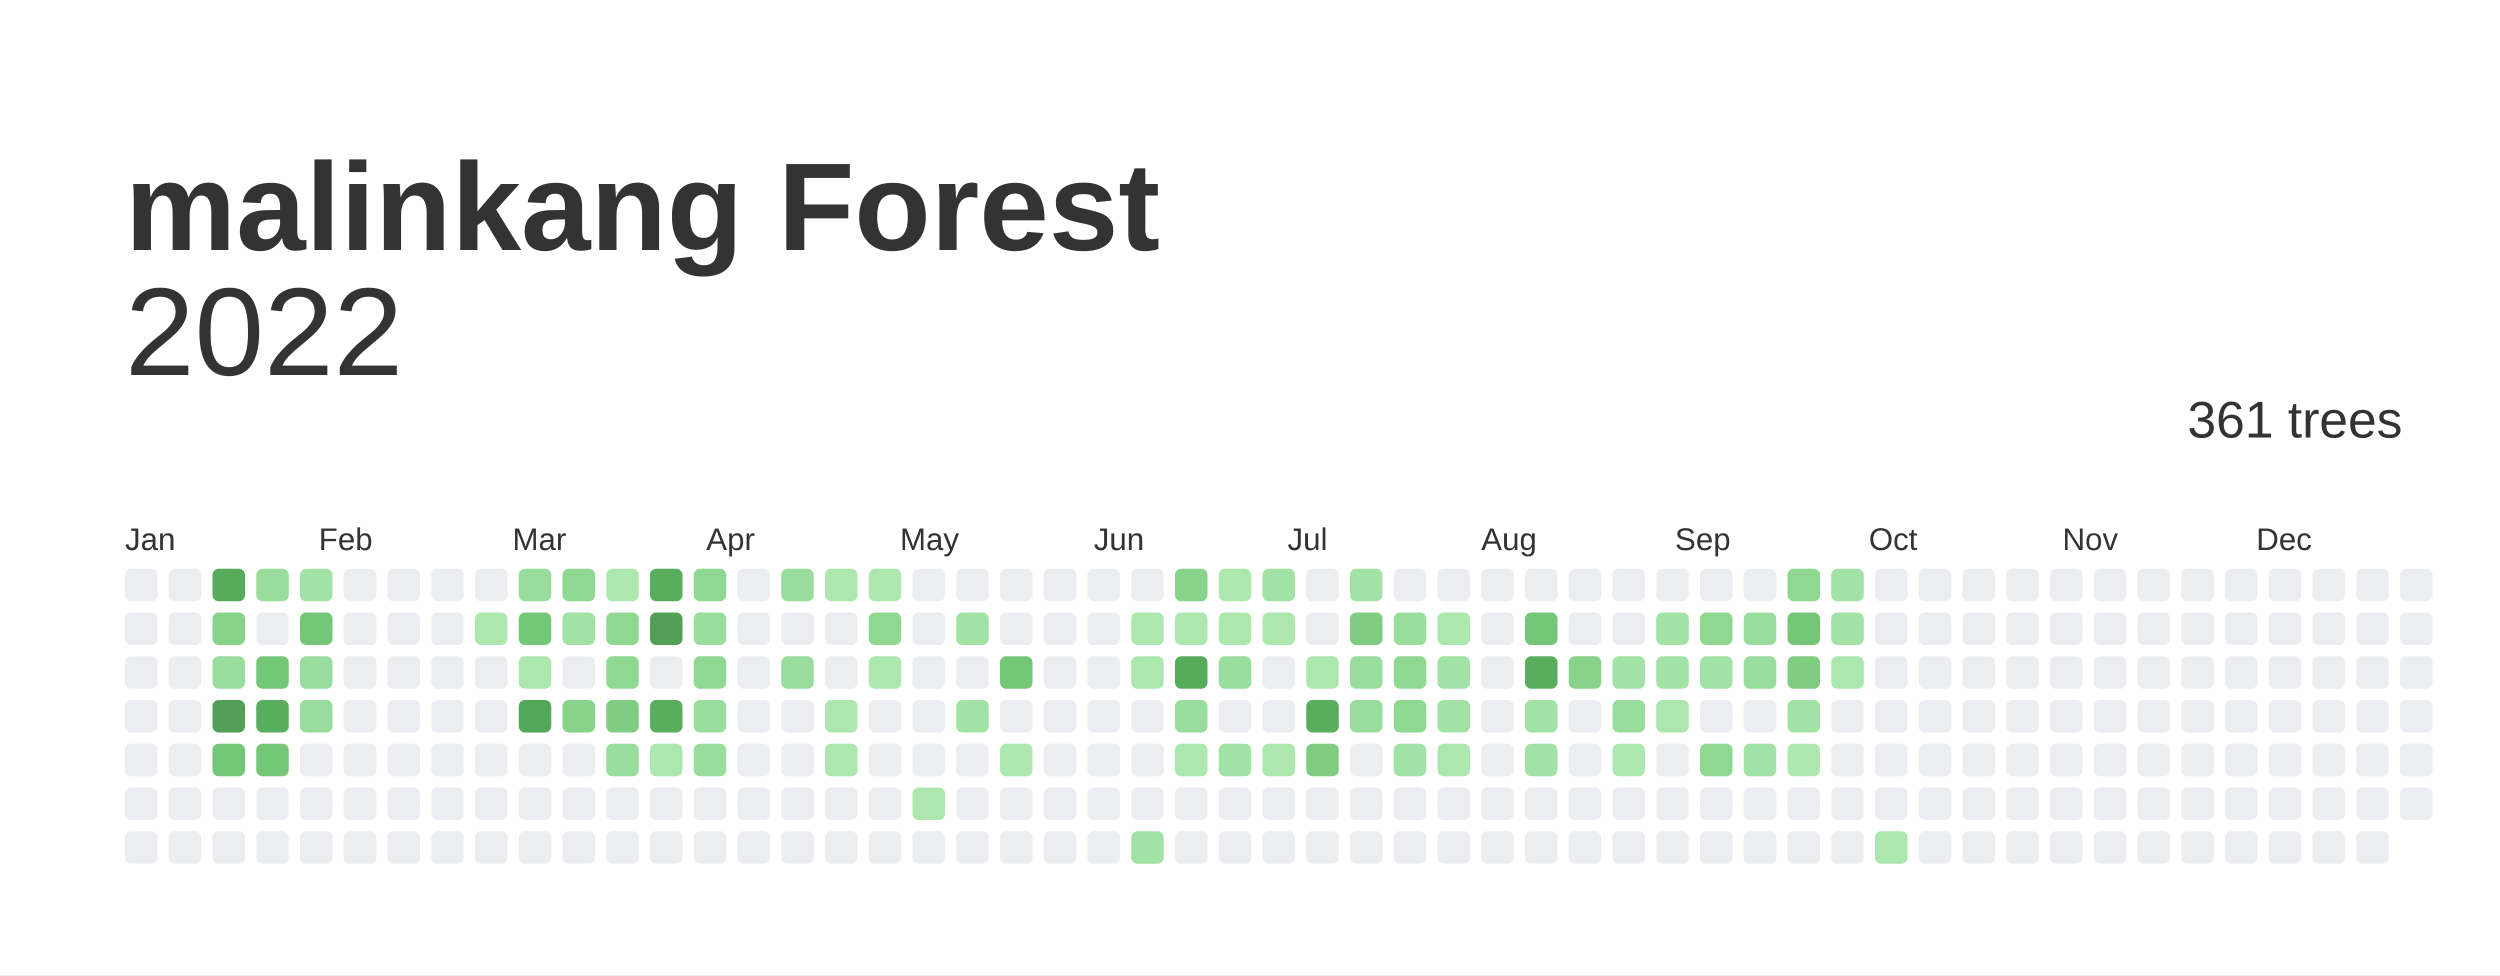
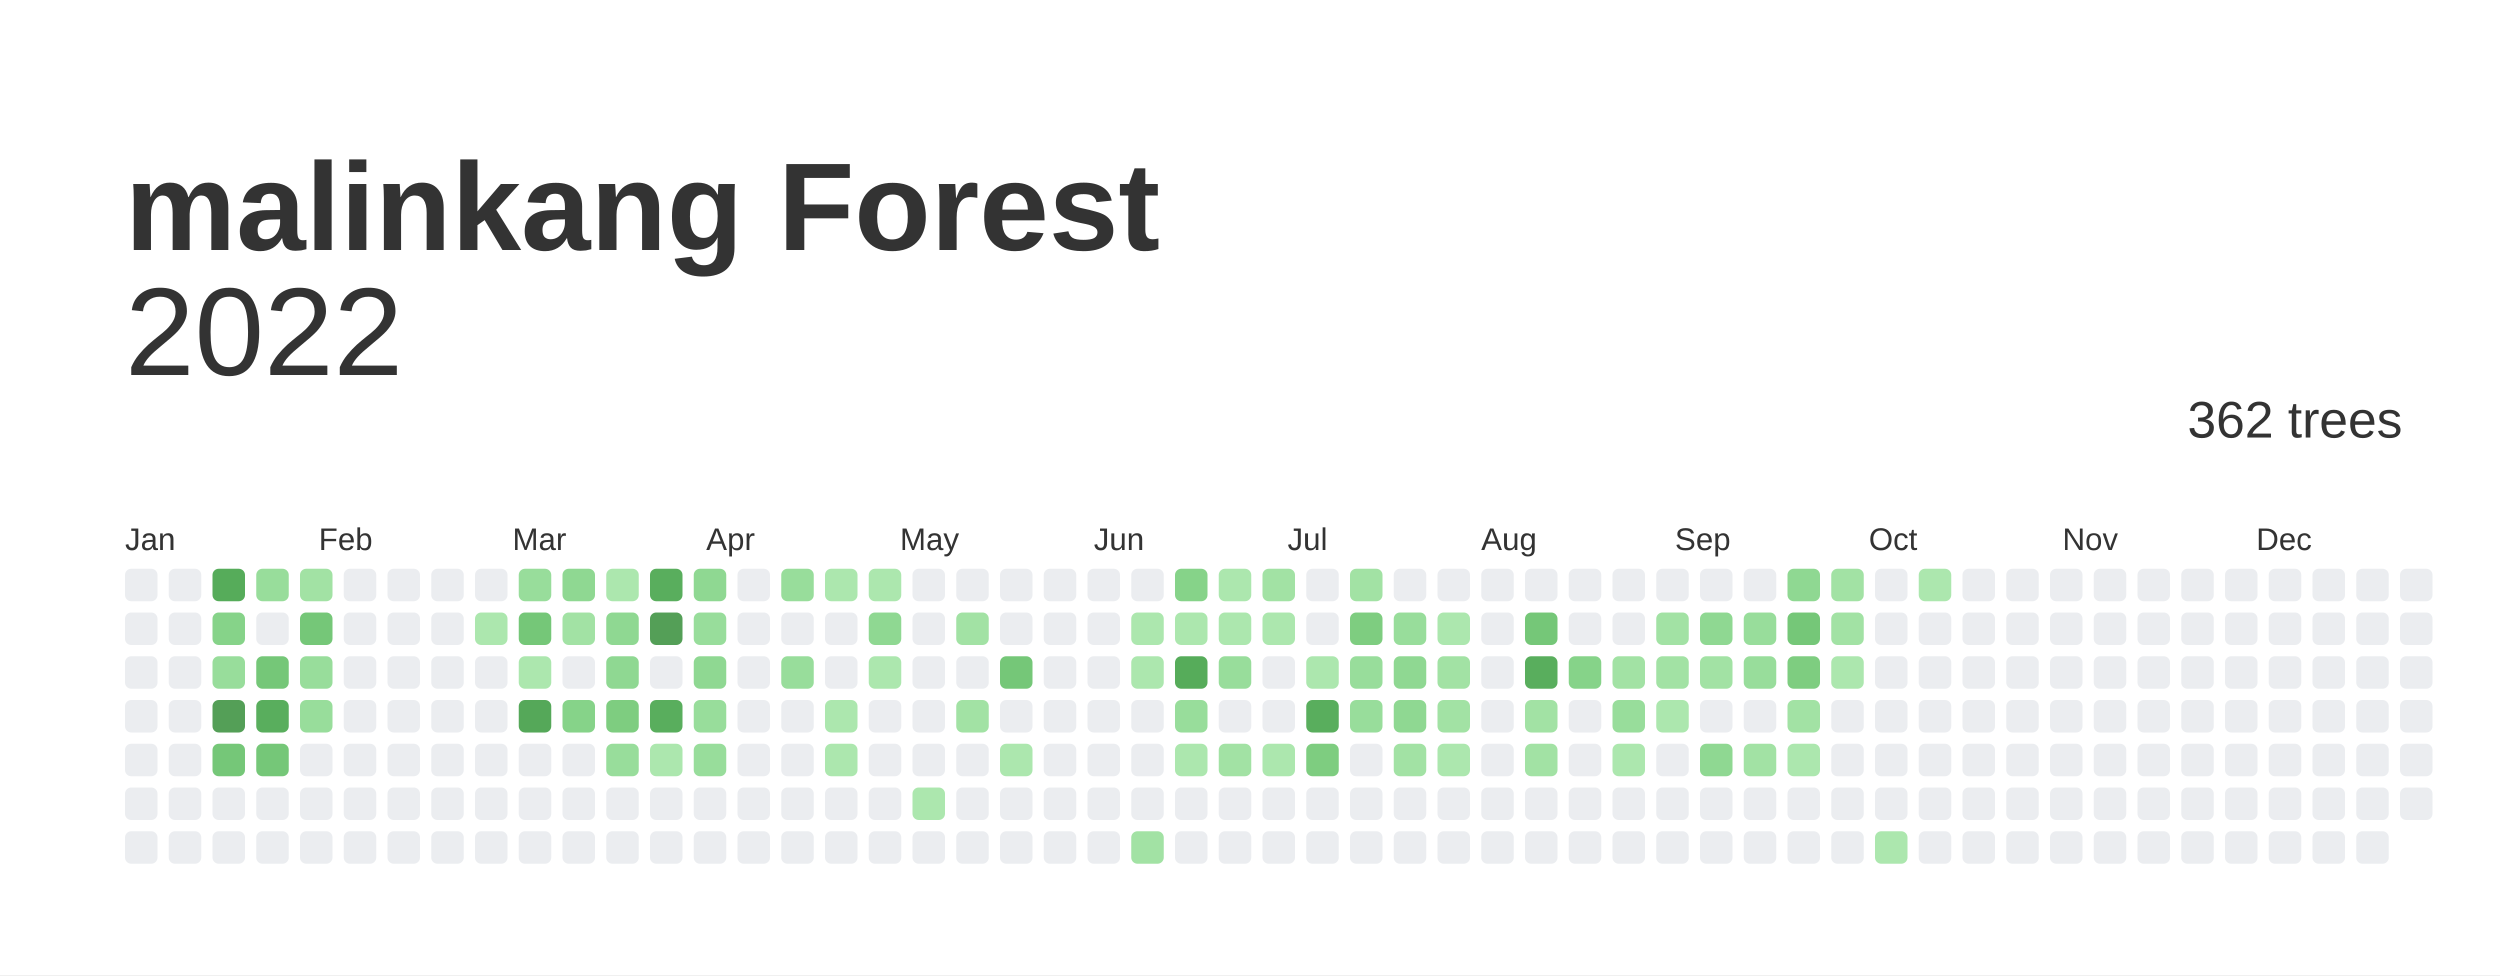
<svg xmlns="http://www.w3.org/2000/svg" baseProfile="full" height="78mm" version="1.1" viewBox="0,0,200,78" width="200mm">
  <defs />
  <rect fill="#ffffff" height="78" width="200" x="0" y="0" />
  <text fill="#333333" style="font-size:10px; font-family:Arial; font-weight:bold;" x="10" y="20">malinkang Forest</text>
  <text alignment-baseline="hanging" fill="#333333" style="font-size:10.0px; font-family:Arial;" x="10" y="30">2022</text>
-   <text alignment-baseline="hanging" fill="#333333" style="font-size:4.125px; font-family:Arial;" x="175" y="35">361 trees</text>
+   <text alignment-baseline="hanging" fill="#333333" style="font-size:4.125px; font-family:Arial;" x="175" y="35">362 trees</text>
  <text fill="#333333" style="font-size:2.5px; font-family:Arial" x="10.0" y="44">Jan</text>
  <text fill="#333333" style="font-size:2.5px; font-family:Arial" x="25.5" y="44">Feb</text>
  <text fill="#333333" style="font-size:2.5px; font-family:Arial" x="41.0" y="44">Mar</text>
  <text fill="#333333" style="font-size:2.5px; font-family:Arial" x="56.5" y="44">Apr</text>
  <text fill="#333333" style="font-size:2.5px; font-family:Arial" x="72.0" y="44">May</text>
  <text fill="#333333" style="font-size:2.5px; font-family:Arial" x="87.5" y="44">Jun</text>
  <text fill="#333333" style="font-size:2.5px; font-family:Arial" x="103.0" y="44">Jul</text>
  <text fill="#333333" style="font-size:2.5px; font-family:Arial" x="118.5" y="44">Aug</text>
  <text fill="#333333" style="font-size:2.5px; font-family:Arial" x="134.0" y="44">Sep</text>
  <text fill="#333333" style="font-size:2.5px; font-family:Arial" x="149.5" y="44">Oct</text>
  <text fill="#333333" style="font-size:2.5px; font-family:Arial" x="165.0" y="44">Nov</text>
  <text fill="#333333" style="font-size:2.5px; font-family:Arial" x="180.5" y="44">Dec</text>
  <rect fill="#EBEDF0" height="2.6" rx="0.5" ry="0.5" width="2.6" x="10.0" y="45.5" />
  <rect fill="#EBEDF0" height="2.6" rx="0.5" ry="0.5" width="2.6" x="10.0" y="49.0" />
  <rect fill="#EBEDF0" height="2.6" rx="0.5" ry="0.5" width="2.6" x="10.0" y="52.5" />
  <rect fill="#EBEDF0" height="2.6" rx="0.5" ry="0.5" width="2.6" x="10.0" y="56.0" />
  <rect fill="#EBEDF0" height="2.6" rx="0.5" ry="0.5" width="2.6" x="10.0" y="59.5" />
  <rect fill="#EBEDF0" height="2.6" rx="0.5" ry="0.5" width="2.6" x="10.0" y="63.0" />
  <rect fill="#EBEDF0" height="2.6" rx="0.5" ry="0.5" width="2.6" x="10.0" y="66.5" />
  <rect fill="#EBEDF0" height="2.6" rx="0.5" ry="0.5" width="2.6" x="13.5" y="45.5" />
  <rect fill="#EBEDF0" height="2.6" rx="0.5" ry="0.5" width="2.6" x="13.5" y="49.0" />
  <rect fill="#EBEDF0" height="2.6" rx="0.5" ry="0.5" width="2.6" x="13.5" y="52.5" />
  <rect fill="#EBEDF0" height="2.6" rx="0.5" ry="0.5" width="2.6" x="13.5" y="56.0" />
  <rect fill="#EBEDF0" height="2.6" rx="0.5" ry="0.5" width="2.6" x="13.5" y="59.5" />
  <rect fill="#EBEDF0" height="2.6" rx="0.5" ry="0.5" width="2.6" x="13.5" y="63.0" />
  <rect fill="#EBEDF0" height="2.6" rx="0.5" ry="0.5" width="2.6" x="13.5" y="66.5" />
  <rect fill="#56ac5a" height="2.6" rx="0.5" ry="0.5" width="2.6" x="17.0" y="45.5" />
  <rect fill="#86d389" height="2.6" rx="0.5" ry="0.5" width="2.6" x="17.0" y="49.0" />
  <rect fill="#98dd9b" height="2.6" rx="0.5" ry="0.5" width="2.6" x="17.0" y="52.5" />
  <rect fill="#549F57" height="2.6" rx="0.5" ry="0.5" width="2.6" x="17.0" y="56.0" />
  <rect fill="#75c778" height="2.6" rx="0.5" ry="0.5" width="2.6" x="17.0" y="59.5" />
  <rect fill="#EBEDF0" height="2.6" rx="0.5" ry="0.5" width="2.6" x="17.0" y="63.0" />
  <rect fill="#EBEDF0" height="2.6" rx="0.5" ry="0.5" width="2.6" x="17.0" y="66.5" />
  <rect fill="#98dd9b" height="2.6" rx="0.5" ry="0.5" width="2.6" x="20.5" y="45.5" />
  <rect fill="#EBEDF0" height="2.6" rx="0.5" ry="0.5" width="2.6" x="20.5" y="49.0" />
  <rect fill="#75c778" height="2.6" rx="0.5" ry="0.5" width="2.6" x="20.5" y="52.5" />
  <rect fill="#59ae5d" height="2.6" rx="0.5" ry="0.5" width="2.6" x="20.5" y="56.0" />
  <rect fill="#75c778" height="2.6" rx="0.5" ry="0.5" width="2.6" x="20.5" y="59.5" />
  <rect fill="#EBEDF0" height="2.6" rx="0.5" ry="0.5" width="2.6" x="20.5" y="63.0" />
  <rect fill="#EBEDF0" height="2.6" rx="0.5" ry="0.5" width="2.6" x="20.5" y="66.5" />
  <rect fill="#a2e2a4" height="2.6" rx="0.5" ry="0.5" width="2.6" x="24.0" y="45.5" />
  <rect fill="#75c778" height="2.6" rx="0.5" ry="0.5" width="2.6" x="24.0" y="49.0" />
  <rect fill="#98dd9b" height="2.6" rx="0.5" ry="0.5" width="2.6" x="24.0" y="52.5" />
  <rect fill="#98dd9b" height="2.6" rx="0.5" ry="0.5" width="2.6" x="24.0" y="56.0" />
  <rect fill="#EBEDF0" height="2.6" rx="0.5" ry="0.5" width="2.6" x="24.0" y="59.5" />
  <rect fill="#EBEDF0" height="2.6" rx="0.5" ry="0.5" width="2.6" x="24.0" y="63.0" />
  <rect fill="#EBEDF0" height="2.6" rx="0.5" ry="0.5" width="2.6" x="24.0" y="66.5" />
  <rect fill="#EBEDF0" height="2.6" rx="0.5" ry="0.5" width="2.6" x="27.5" y="45.5" />
  <rect fill="#EBEDF0" height="2.6" rx="0.5" ry="0.5" width="2.6" x="27.5" y="49.0" />
  <rect fill="#EBEDF0" height="2.6" rx="0.5" ry="0.5" width="2.6" x="27.5" y="52.5" />
  <rect fill="#EBEDF0" height="2.6" rx="0.5" ry="0.5" width="2.6" x="27.5" y="56.0" />
  <rect fill="#EBEDF0" height="2.6" rx="0.5" ry="0.5" width="2.6" x="27.5" y="59.5" />
  <rect fill="#EBEDF0" height="2.6" rx="0.5" ry="0.5" width="2.6" x="27.5" y="63.0" />
  <rect fill="#EBEDF0" height="2.6" rx="0.5" ry="0.5" width="2.6" x="27.5" y="66.5" />
  <rect fill="#EBEDF0" height="2.6" rx="0.5" ry="0.5" width="2.6" x="31.0" y="45.5" />
  <rect fill="#EBEDF0" height="2.6" rx="0.5" ry="0.5" width="2.6" x="31.0" y="49.0" />
  <rect fill="#EBEDF0" height="2.6" rx="0.5" ry="0.5" width="2.6" x="31.0" y="52.5" />
  <rect fill="#EBEDF0" height="2.6" rx="0.5" ry="0.5" width="2.6" x="31.0" y="56.0" />
  <rect fill="#EBEDF0" height="2.6" rx="0.5" ry="0.5" width="2.6" x="31.0" y="59.5" />
  <rect fill="#EBEDF0" height="2.6" rx="0.5" ry="0.5" width="2.6" x="31.0" y="63.0" />
  <rect fill="#EBEDF0" height="2.6" rx="0.5" ry="0.5" width="2.6" x="31.0" y="66.5" />
  <rect fill="#EBEDF0" height="2.6" rx="0.5" ry="0.5" width="2.6" x="34.5" y="45.5" />
  <rect fill="#EBEDF0" height="2.6" rx="0.5" ry="0.5" width="2.6" x="34.5" y="49.0" />
  <rect fill="#EBEDF0" height="2.6" rx="0.5" ry="0.5" width="2.6" x="34.5" y="52.5" />
  <rect fill="#EBEDF0" height="2.6" rx="0.5" ry="0.5" width="2.6" x="34.5" y="56.0" />
  <rect fill="#EBEDF0" height="2.6" rx="0.5" ry="0.5" width="2.6" x="34.5" y="59.5" />
  <rect fill="#EBEDF0" height="2.6" rx="0.5" ry="0.5" width="2.6" x="34.5" y="63.0" />
  <rect fill="#EBEDF0" height="2.6" rx="0.5" ry="0.5" width="2.6" x="34.5" y="66.5" />
  <rect fill="#EBEDF0" height="2.6" rx="0.5" ry="0.5" width="2.6" x="38.0" y="45.5" />
  <rect fill="#ace7ae" height="2.6" rx="0.5" ry="0.5" width="2.6" x="38.0" y="49.0" />
  <rect fill="#EBEDF0" height="2.6" rx="0.5" ry="0.5" width="2.6" x="38.0" y="52.5" />
  <rect fill="#EBEDF0" height="2.6" rx="0.5" ry="0.5" width="2.6" x="38.0" y="56.0" />
  <rect fill="#EBEDF0" height="2.6" rx="0.5" ry="0.5" width="2.6" x="38.0" y="59.5" />
  <rect fill="#EBEDF0" height="2.6" rx="0.5" ry="0.5" width="2.6" x="38.0" y="63.0" />
  <rect fill="#EBEDF0" height="2.6" rx="0.5" ry="0.5" width="2.6" x="38.0" y="66.5" />
  <rect fill="#98dd9b" height="2.6" rx="0.5" ry="0.5" width="2.6" x="41.5" y="45.5" />
  <rect fill="#75c778" height="2.6" rx="0.5" ry="0.5" width="2.6" x="41.5" y="49.0" />
  <rect fill="#ace7ae" height="2.6" rx="0.5" ry="0.5" width="2.6" x="41.5" y="52.5" />
  <rect fill="#55a859" height="2.6" rx="0.5" ry="0.5" width="2.6" x="41.5" y="56.0" />
  <rect fill="#EBEDF0" height="2.6" rx="0.5" ry="0.5" width="2.6" x="41.5" y="59.5" />
  <rect fill="#EBEDF0" height="2.6" rx="0.5" ry="0.5" width="2.6" x="41.5" y="63.0" />
  <rect fill="#EBEDF0" height="2.6" rx="0.5" ry="0.5" width="2.6" x="41.5" y="66.5" />
  <rect fill="#8fd892" height="2.6" rx="0.5" ry="0.5" width="2.6" x="45.0" y="45.5" />
  <rect fill="#a2e2a4" height="2.6" rx="0.5" ry="0.5" width="2.6" x="45.0" y="49.0" />
  <rect fill="#EBEDF0" height="2.6" rx="0.5" ry="0.5" width="2.6" x="45.0" y="52.5" />
  <rect fill="#86d389" height="2.6" rx="0.5" ry="0.5" width="2.6" x="45.0" y="56.0" />
  <rect fill="#EBEDF0" height="2.6" rx="0.5" ry="0.5" width="2.6" x="45.0" y="59.5" />
  <rect fill="#EBEDF0" height="2.6" rx="0.5" ry="0.5" width="2.6" x="45.0" y="63.0" />
  <rect fill="#EBEDF0" height="2.6" rx="0.5" ry="0.5" width="2.6" x="45.0" y="66.5" />
  <rect fill="#ace7ae" height="2.6" rx="0.5" ry="0.5" width="2.6" x="48.5" y="45.5" />
  <rect fill="#8fd892" height="2.6" rx="0.5" ry="0.5" width="2.6" x="48.5" y="49.0" />
  <rect fill="#8fd892" height="2.6" rx="0.5" ry="0.5" width="2.6" x="48.5" y="52.5" />
  <rect fill="#7ecd80" height="2.6" rx="0.5" ry="0.5" width="2.6" x="48.5" y="56.0" />
  <rect fill="#98dd9b" height="2.6" rx="0.5" ry="0.5" width="2.6" x="48.5" y="59.5" />
  <rect fill="#EBEDF0" height="2.6" rx="0.5" ry="0.5" width="2.6" x="48.5" y="63.0" />
  <rect fill="#EBEDF0" height="2.6" rx="0.5" ry="0.5" width="2.6" x="48.5" y="66.5" />
  <rect fill="#59ae5d" height="2.6" rx="0.5" ry="0.5" width="2.6" x="52.0" y="45.5" />
  <rect fill="#549F57" height="2.6" rx="0.5" ry="0.5" width="2.6" x="52.0" y="49.0" />
  <rect fill="#EBEDF0" height="2.6" rx="0.5" ry="0.5" width="2.6" x="52.0" y="52.5" />
  <rect fill="#59ae5d" height="2.6" rx="0.5" ry="0.5" width="2.6" x="52.0" y="56.0" />
  <rect fill="#ace7ae" height="2.6" rx="0.5" ry="0.5" width="2.6" x="52.0" y="59.5" />
  <rect fill="#EBEDF0" height="2.6" rx="0.5" ry="0.5" width="2.6" x="52.0" y="63.0" />
  <rect fill="#EBEDF0" height="2.6" rx="0.5" ry="0.5" width="2.6" x="52.0" y="66.5" />
  <rect fill="#8fd892" height="2.6" rx="0.5" ry="0.5" width="2.6" x="55.5" y="45.5" />
  <rect fill="#98dd9b" height="2.6" rx="0.5" ry="0.5" width="2.6" x="55.5" y="49.0" />
  <rect fill="#8fd892" height="2.6" rx="0.5" ry="0.5" width="2.6" x="55.5" y="52.5" />
  <rect fill="#98dd9b" height="2.6" rx="0.5" ry="0.5" width="2.6" x="55.5" y="56.0" />
  <rect fill="#98dd9b" height="2.6" rx="0.5" ry="0.5" width="2.6" x="55.5" y="59.5" />
  <rect fill="#EBEDF0" height="2.6" rx="0.5" ry="0.5" width="2.6" x="55.5" y="63.0" />
  <rect fill="#EBEDF0" height="2.6" rx="0.5" ry="0.5" width="2.6" x="55.5" y="66.5" />
  <rect fill="#EBEDF0" height="2.6" rx="0.5" ry="0.5" width="2.6" x="59.0" y="45.5" />
  <rect fill="#EBEDF0" height="2.6" rx="0.5" ry="0.5" width="2.6" x="59.0" y="49.0" />
  <rect fill="#EBEDF0" height="2.6" rx="0.5" ry="0.5" width="2.6" x="59.0" y="52.5" />
  <rect fill="#EBEDF0" height="2.6" rx="0.5" ry="0.5" width="2.6" x="59.0" y="56.0" />
  <rect fill="#EBEDF0" height="2.6" rx="0.5" ry="0.5" width="2.6" x="59.0" y="59.5" />
  <rect fill="#EBEDF0" height="2.6" rx="0.5" ry="0.5" width="2.6" x="59.0" y="63.0" />
  <rect fill="#EBEDF0" height="2.6" rx="0.5" ry="0.5" width="2.6" x="59.0" y="66.5" />
  <rect fill="#98dd9b" height="2.6" rx="0.5" ry="0.5" width="2.6" x="62.5" y="45.5" />
  <rect fill="#EBEDF0" height="2.6" rx="0.5" ry="0.5" width="2.6" x="62.5" y="49.0" />
  <rect fill="#98dd9b" height="2.6" rx="0.5" ry="0.5" width="2.6" x="62.5" y="52.5" />
  <rect fill="#EBEDF0" height="2.6" rx="0.5" ry="0.5" width="2.6" x="62.5" y="56.0" />
  <rect fill="#EBEDF0" height="2.6" rx="0.5" ry="0.5" width="2.6" x="62.5" y="59.5" />
  <rect fill="#EBEDF0" height="2.6" rx="0.5" ry="0.5" width="2.6" x="62.5" y="63.0" />
  <rect fill="#EBEDF0" height="2.6" rx="0.5" ry="0.5" width="2.6" x="62.5" y="66.5" />
  <rect fill="#ace7ae" height="2.6" rx="0.5" ry="0.5" width="2.6" x="66.0" y="45.5" />
  <rect fill="#EBEDF0" height="2.6" rx="0.5" ry="0.5" width="2.6" x="66.0" y="49.0" />
  <rect fill="#EBEDF0" height="2.6" rx="0.5" ry="0.5" width="2.6" x="66.0" y="52.5" />
  <rect fill="#ace7ae" height="2.6" rx="0.5" ry="0.5" width="2.6" x="66.0" y="56.0" />
  <rect fill="#ace7ae" height="2.6" rx="0.5" ry="0.5" width="2.6" x="66.0" y="59.5" />
  <rect fill="#EBEDF0" height="2.6" rx="0.5" ry="0.5" width="2.6" x="66.0" y="63.0" />
  <rect fill="#EBEDF0" height="2.6" rx="0.5" ry="0.5" width="2.6" x="66.0" y="66.5" />
  <rect fill="#ace7ae" height="2.6" rx="0.5" ry="0.5" width="2.6" x="69.5" y="45.5" />
  <rect fill="#8fd892" height="2.6" rx="0.5" ry="0.5" width="2.6" x="69.5" y="49.0" />
  <rect fill="#ace7ae" height="2.6" rx="0.5" ry="0.5" width="2.6" x="69.5" y="52.5" />
  <rect fill="#EBEDF0" height="2.6" rx="0.5" ry="0.5" width="2.6" x="69.5" y="56.0" />
  <rect fill="#EBEDF0" height="2.6" rx="0.5" ry="0.5" width="2.6" x="69.5" y="59.5" />
  <rect fill="#EBEDF0" height="2.6" rx="0.5" ry="0.5" width="2.6" x="69.5" y="63.0" />
  <rect fill="#EBEDF0" height="2.6" rx="0.5" ry="0.5" width="2.6" x="69.5" y="66.5" />
  <rect fill="#EBEDF0" height="2.6" rx="0.5" ry="0.5" width="2.6" x="73.0" y="45.5" />
  <rect fill="#EBEDF0" height="2.6" rx="0.5" ry="0.5" width="2.6" x="73.0" y="49.0" />
  <rect fill="#EBEDF0" height="2.6" rx="0.5" ry="0.5" width="2.6" x="73.0" y="52.5" />
  <rect fill="#EBEDF0" height="2.6" rx="0.5" ry="0.5" width="2.6" x="73.0" y="56.0" />
  <rect fill="#EBEDF0" height="2.6" rx="0.5" ry="0.5" width="2.6" x="73.0" y="59.5" />
  <rect fill="#ace7ae" height="2.6" rx="0.5" ry="0.5" width="2.6" x="73.0" y="63.0" />
  <rect fill="#EBEDF0" height="2.6" rx="0.5" ry="0.5" width="2.6" x="73.0" y="66.5" />
  <rect fill="#EBEDF0" height="2.6" rx="0.5" ry="0.5" width="2.6" x="76.5" y="45.5" />
  <rect fill="#a2e2a4" height="2.6" rx="0.5" ry="0.5" width="2.6" x="76.5" y="49.0" />
  <rect fill="#EBEDF0" height="2.6" rx="0.5" ry="0.5" width="2.6" x="76.5" y="52.5" />
  <rect fill="#a2e2a4" height="2.6" rx="0.5" ry="0.5" width="2.6" x="76.5" y="56.0" />
  <rect fill="#EBEDF0" height="2.6" rx="0.5" ry="0.5" width="2.6" x="76.5" y="59.5" />
  <rect fill="#EBEDF0" height="2.6" rx="0.5" ry="0.5" width="2.6" x="76.5" y="63.0" />
  <rect fill="#EBEDF0" height="2.6" rx="0.5" ry="0.5" width="2.6" x="76.5" y="66.5" />
  <rect fill="#EBEDF0" height="2.6" rx="0.5" ry="0.5" width="2.6" x="80.0" y="45.5" />
  <rect fill="#EBEDF0" height="2.6" rx="0.5" ry="0.5" width="2.6" x="80.0" y="49.0" />
  <rect fill="#75c778" height="2.6" rx="0.5" ry="0.5" width="2.6" x="80.0" y="52.5" />
  <rect fill="#EBEDF0" height="2.6" rx="0.5" ry="0.5" width="2.6" x="80.0" y="56.0" />
  <rect fill="#ace7ae" height="2.6" rx="0.5" ry="0.5" width="2.6" x="80.0" y="59.5" />
  <rect fill="#EBEDF0" height="2.6" rx="0.5" ry="0.5" width="2.6" x="80.0" y="63.0" />
  <rect fill="#EBEDF0" height="2.6" rx="0.5" ry="0.5" width="2.6" x="80.0" y="66.5" />
  <rect fill="#EBEDF0" height="2.6" rx="0.5" ry="0.5" width="2.6" x="83.5" y="45.5" />
  <rect fill="#EBEDF0" height="2.6" rx="0.5" ry="0.5" width="2.6" x="83.5" y="49.0" />
  <rect fill="#EBEDF0" height="2.6" rx="0.5" ry="0.5" width="2.6" x="83.5" y="52.5" />
  <rect fill="#EBEDF0" height="2.6" rx="0.5" ry="0.5" width="2.6" x="83.5" y="56.0" />
  <rect fill="#EBEDF0" height="2.6" rx="0.5" ry="0.5" width="2.6" x="83.5" y="59.5" />
  <rect fill="#EBEDF0" height="2.6" rx="0.5" ry="0.5" width="2.6" x="83.5" y="63.0" />
  <rect fill="#EBEDF0" height="2.6" rx="0.5" ry="0.5" width="2.6" x="83.5" y="66.5" />
  <rect fill="#EBEDF0" height="2.6" rx="0.5" ry="0.5" width="2.6" x="87.0" y="45.5" />
  <rect fill="#EBEDF0" height="2.6" rx="0.5" ry="0.5" width="2.6" x="87.0" y="49.0" />
  <rect fill="#EBEDF0" height="2.6" rx="0.5" ry="0.5" width="2.6" x="87.0" y="52.5" />
  <rect fill="#EBEDF0" height="2.6" rx="0.5" ry="0.5" width="2.6" x="87.0" y="56.0" />
  <rect fill="#EBEDF0" height="2.6" rx="0.5" ry="0.5" width="2.6" x="87.0" y="59.5" />
  <rect fill="#EBEDF0" height="2.6" rx="0.5" ry="0.5" width="2.6" x="87.0" y="63.0" />
  <rect fill="#EBEDF0" height="2.6" rx="0.5" ry="0.5" width="2.6" x="87.0" y="66.5" />
  <rect fill="#EBEDF0" height="2.6" rx="0.5" ry="0.5" width="2.6" x="90.5" y="45.5" />
  <rect fill="#ace7ae" height="2.6" rx="0.5" ry="0.5" width="2.6" x="90.5" y="49.0" />
  <rect fill="#ace7ae" height="2.6" rx="0.5" ry="0.5" width="2.6" x="90.5" y="52.5" />
  <rect fill="#EBEDF0" height="2.6" rx="0.5" ry="0.5" width="2.6" x="90.5" y="56.0" />
  <rect fill="#EBEDF0" height="2.6" rx="0.5" ry="0.5" width="2.6" x="90.5" y="59.5" />
  <rect fill="#EBEDF0" height="2.6" rx="0.5" ry="0.5" width="2.6" x="90.5" y="63.0" />
  <rect fill="#a2e2a4" height="2.6" rx="0.5" ry="0.5" width="2.6" x="90.5" y="66.5" />
  <rect fill="#86d389" height="2.6" rx="0.5" ry="0.5" width="2.6" x="94.0" y="45.5" />
  <rect fill="#ace7ae" height="2.6" rx="0.5" ry="0.5" width="2.6" x="94.0" y="49.0" />
  <rect fill="#56ac5a" height="2.6" rx="0.5" ry="0.5" width="2.6" x="94.0" y="52.5" />
  <rect fill="#98dd9b" height="2.6" rx="0.5" ry="0.5" width="2.6" x="94.0" y="56.0" />
  <rect fill="#ace7ae" height="2.6" rx="0.5" ry="0.5" width="2.6" x="94.0" y="59.5" />
  <rect fill="#EBEDF0" height="2.6" rx="0.5" ry="0.5" width="2.6" x="94.0" y="63.0" />
  <rect fill="#EBEDF0" height="2.6" rx="0.5" ry="0.5" width="2.6" x="94.0" y="66.5" />
  <rect fill="#ace7ae" height="2.6" rx="0.5" ry="0.5" width="2.6" x="97.5" y="45.5" />
  <rect fill="#ace7ae" height="2.6" rx="0.5" ry="0.5" width="2.6" x="97.5" y="49.0" />
  <rect fill="#98dd9b" height="2.6" rx="0.5" ry="0.5" width="2.6" x="97.5" y="52.5" />
  <rect fill="#EBEDF0" height="2.6" rx="0.5" ry="0.5" width="2.6" x="97.5" y="56.0" />
  <rect fill="#a2e2a4" height="2.6" rx="0.5" ry="0.5" width="2.6" x="97.5" y="59.5" />
  <rect fill="#EBEDF0" height="2.6" rx="0.5" ry="0.5" width="2.6" x="97.5" y="63.0" />
  <rect fill="#EBEDF0" height="2.6" rx="0.5" ry="0.5" width="2.6" x="97.5" y="66.5" />
  <rect fill="#a2e2a4" height="2.6" rx="0.5" ry="0.5" width="2.6" x="101.0" y="45.5" />
  <rect fill="#ace7ae" height="2.6" rx="0.5" ry="0.5" width="2.6" x="101.0" y="49.0" />
  <rect fill="#EBEDF0" height="2.6" rx="0.5" ry="0.5" width="2.6" x="101.0" y="52.5" />
  <rect fill="#EBEDF0" height="2.6" rx="0.5" ry="0.5" width="2.6" x="101.0" y="56.0" />
  <rect fill="#ace7ae" height="2.6" rx="0.5" ry="0.5" width="2.6" x="101.0" y="59.5" />
  <rect fill="#EBEDF0" height="2.6" rx="0.5" ry="0.5" width="2.6" x="101.0" y="63.0" />
  <rect fill="#EBEDF0" height="2.6" rx="0.5" ry="0.5" width="2.6" x="101.0" y="66.5" />
  <rect fill="#EBEDF0" height="2.6" rx="0.5" ry="0.5" width="2.6" x="104.5" y="45.5" />
  <rect fill="#EBEDF0" height="2.6" rx="0.5" ry="0.5" width="2.6" x="104.5" y="49.0" />
  <rect fill="#ace7ae" height="2.6" rx="0.5" ry="0.5" width="2.6" x="104.5" y="52.5" />
  <rect fill="#59ae5d" height="2.6" rx="0.5" ry="0.5" width="2.6" x="104.5" y="56.0" />
  <rect fill="#7ecd80" height="2.6" rx="0.5" ry="0.5" width="2.6" x="104.5" y="59.5" />
  <rect fill="#EBEDF0" height="2.6" rx="0.5" ry="0.5" width="2.6" x="104.5" y="63.0" />
  <rect fill="#EBEDF0" height="2.6" rx="0.5" ry="0.5" width="2.6" x="104.5" y="66.5" />
  <rect fill="#a2e2a4" height="2.6" rx="0.5" ry="0.5" width="2.6" x="108.0" y="45.5" />
  <rect fill="#7ecd80" height="2.6" rx="0.5" ry="0.5" width="2.6" x="108.0" y="49.0" />
  <rect fill="#98dd9b" height="2.6" rx="0.5" ry="0.5" width="2.6" x="108.0" y="52.5" />
  <rect fill="#98dd9b" height="2.6" rx="0.5" ry="0.5" width="2.6" x="108.0" y="56.0" />
  <rect fill="#EBEDF0" height="2.6" rx="0.5" ry="0.5" width="2.6" x="108.0" y="59.5" />
  <rect fill="#EBEDF0" height="2.6" rx="0.5" ry="0.5" width="2.6" x="108.0" y="63.0" />
  <rect fill="#EBEDF0" height="2.6" rx="0.5" ry="0.5" width="2.6" x="108.0" y="66.5" />
  <rect fill="#EBEDF0" height="2.6" rx="0.5" ry="0.5" width="2.6" x="111.5" y="45.5" />
  <rect fill="#98dd9b" height="2.6" rx="0.5" ry="0.5" width="2.6" x="111.5" y="49.0" />
  <rect fill="#8fd892" height="2.6" rx="0.5" ry="0.5" width="2.6" x="111.5" y="52.5" />
  <rect fill="#8fd892" height="2.6" rx="0.5" ry="0.5" width="2.6" x="111.5" y="56.0" />
  <rect fill="#a2e2a4" height="2.6" rx="0.5" ry="0.5" width="2.6" x="111.5" y="59.5" />
  <rect fill="#EBEDF0" height="2.6" rx="0.5" ry="0.5" width="2.6" x="111.5" y="63.0" />
  <rect fill="#EBEDF0" height="2.6" rx="0.5" ry="0.5" width="2.6" x="111.5" y="66.5" />
  <rect fill="#EBEDF0" height="2.6" rx="0.5" ry="0.5" width="2.6" x="115.0" y="45.5" />
  <rect fill="#ace7ae" height="2.6" rx="0.5" ry="0.5" width="2.6" x="115.0" y="49.0" />
  <rect fill="#a2e2a4" height="2.6" rx="0.5" ry="0.5" width="2.6" x="115.0" y="52.5" />
  <rect fill="#a2e2a4" height="2.6" rx="0.5" ry="0.5" width="2.6" x="115.0" y="56.0" />
  <rect fill="#ace7ae" height="2.6" rx="0.5" ry="0.5" width="2.6" x="115.0" y="59.5" />
  <rect fill="#EBEDF0" height="2.6" rx="0.5" ry="0.5" width="2.6" x="115.0" y="63.0" />
  <rect fill="#EBEDF0" height="2.6" rx="0.5" ry="0.5" width="2.6" x="115.0" y="66.5" />
  <rect fill="#EBEDF0" height="2.6" rx="0.5" ry="0.5" width="2.6" x="118.5" y="45.5" />
  <rect fill="#EBEDF0" height="2.6" rx="0.5" ry="0.5" width="2.6" x="118.5" y="49.0" />
  <rect fill="#EBEDF0" height="2.6" rx="0.5" ry="0.5" width="2.6" x="118.5" y="52.5" />
  <rect fill="#EBEDF0" height="2.6" rx="0.5" ry="0.5" width="2.6" x="118.5" y="56.0" />
  <rect fill="#EBEDF0" height="2.6" rx="0.5" ry="0.5" width="2.6" x="118.5" y="59.5" />
  <rect fill="#EBEDF0" height="2.6" rx="0.5" ry="0.5" width="2.6" x="118.5" y="63.0" />
  <rect fill="#EBEDF0" height="2.6" rx="0.5" ry="0.5" width="2.6" x="118.5" y="66.5" />
  <rect fill="#EBEDF0" height="2.6" rx="0.5" ry="0.5" width="2.6" x="122.0" y="45.5" />
  <rect fill="#75c778" height="2.6" rx="0.5" ry="0.5" width="2.6" x="122.0" y="49.0" />
  <rect fill="#59ae5d" height="2.6" rx="0.5" ry="0.5" width="2.6" x="122.0" y="52.5" />
  <rect fill="#a2e2a4" height="2.6" rx="0.5" ry="0.5" width="2.6" x="122.0" y="56.0" />
  <rect fill="#a2e2a4" height="2.6" rx="0.5" ry="0.5" width="2.6" x="122.0" y="59.5" />
  <rect fill="#EBEDF0" height="2.6" rx="0.5" ry="0.5" width="2.6" x="122.0" y="63.0" />
  <rect fill="#EBEDF0" height="2.6" rx="0.5" ry="0.5" width="2.6" x="122.0" y="66.5" />
  <rect fill="#EBEDF0" height="2.6" rx="0.5" ry="0.5" width="2.6" x="125.5" y="45.5" />
  <rect fill="#EBEDF0" height="2.6" rx="0.5" ry="0.5" width="2.6" x="125.5" y="49.0" />
  <rect fill="#86d389" height="2.6" rx="0.5" ry="0.5" width="2.6" x="125.5" y="52.5" />
  <rect fill="#EBEDF0" height="2.6" rx="0.5" ry="0.5" width="2.6" x="125.5" y="56.0" />
  <rect fill="#EBEDF0" height="2.6" rx="0.5" ry="0.5" width="2.6" x="125.5" y="59.5" />
  <rect fill="#EBEDF0" height="2.6" rx="0.5" ry="0.5" width="2.6" x="125.5" y="63.0" />
  <rect fill="#EBEDF0" height="2.6" rx="0.5" ry="0.5" width="2.6" x="125.5" y="66.5" />
  <rect fill="#EBEDF0" height="2.6" rx="0.5" ry="0.5" width="2.6" x="129.0" y="45.5" />
  <rect fill="#EBEDF0" height="2.6" rx="0.5" ry="0.5" width="2.6" x="129.0" y="49.0" />
  <rect fill="#a2e2a4" height="2.6" rx="0.5" ry="0.5" width="2.6" x="129.0" y="52.5" />
  <rect fill="#98dd9b" height="2.6" rx="0.5" ry="0.5" width="2.6" x="129.0" y="56.0" />
  <rect fill="#ace7ae" height="2.6" rx="0.5" ry="0.5" width="2.6" x="129.0" y="59.5" />
  <rect fill="#EBEDF0" height="2.6" rx="0.5" ry="0.5" width="2.6" x="129.0" y="63.0" />
  <rect fill="#EBEDF0" height="2.6" rx="0.5" ry="0.5" width="2.6" x="129.0" y="66.5" />
  <rect fill="#EBEDF0" height="2.6" rx="0.5" ry="0.5" width="2.6" x="132.5" y="45.5" />
  <rect fill="#a2e2a4" height="2.6" rx="0.5" ry="0.5" width="2.6" x="132.5" y="49.0" />
  <rect fill="#a2e2a4" height="2.6" rx="0.5" ry="0.5" width="2.6" x="132.5" y="52.5" />
  <rect fill="#ace7ae" height="2.6" rx="0.5" ry="0.5" width="2.6" x="132.5" y="56.0" />
  <rect fill="#EBEDF0" height="2.6" rx="0.5" ry="0.5" width="2.6" x="132.5" y="59.5" />
  <rect fill="#EBEDF0" height="2.6" rx="0.5" ry="0.5" width="2.6" x="132.5" y="63.0" />
  <rect fill="#EBEDF0" height="2.6" rx="0.5" ry="0.5" width="2.6" x="132.5" y="66.5" />
  <rect fill="#EBEDF0" height="2.6" rx="0.5" ry="0.5" width="2.6" x="136.0" y="45.5" />
  <rect fill="#8fd892" height="2.6" rx="0.5" ry="0.5" width="2.6" x="136.0" y="49.0" />
  <rect fill="#a2e2a4" height="2.6" rx="0.5" ry="0.5" width="2.6" x="136.0" y="52.5" />
  <rect fill="#EBEDF0" height="2.6" rx="0.5" ry="0.5" width="2.6" x="136.0" y="56.0" />
  <rect fill="#8fd892" height="2.6" rx="0.5" ry="0.5" width="2.6" x="136.0" y="59.5" />
  <rect fill="#EBEDF0" height="2.6" rx="0.5" ry="0.5" width="2.6" x="136.0" y="63.0" />
  <rect fill="#EBEDF0" height="2.6" rx="0.5" ry="0.5" width="2.6" x="136.0" y="66.5" />
  <rect fill="#EBEDF0" height="2.6" rx="0.5" ry="0.5" width="2.6" x="139.5" y="45.5" />
  <rect fill="#98dd9b" height="2.6" rx="0.5" ry="0.5" width="2.6" x="139.5" y="49.0" />
  <rect fill="#98dd9b" height="2.6" rx="0.5" ry="0.5" width="2.6" x="139.5" y="52.5" />
  <rect fill="#EBEDF0" height="2.6" rx="0.5" ry="0.5" width="2.6" x="139.5" y="56.0" />
  <rect fill="#a2e2a4" height="2.6" rx="0.5" ry="0.5" width="2.6" x="139.5" y="59.5" />
  <rect fill="#EBEDF0" height="2.6" rx="0.5" ry="0.5" width="2.6" x="139.5" y="63.0" />
  <rect fill="#EBEDF0" height="2.6" rx="0.5" ry="0.5" width="2.6" x="139.5" y="66.5" />
  <rect fill="#8fd892" height="2.6" rx="0.5" ry="0.5" width="2.6" x="143.0" y="45.5" />
  <rect fill="#75c778" height="2.6" rx="0.5" ry="0.5" width="2.6" x="143.0" y="49.0" />
  <rect fill="#7ecd80" height="2.6" rx="0.5" ry="0.5" width="2.6" x="143.0" y="52.5" />
  <rect fill="#a2e2a4" height="2.6" rx="0.5" ry="0.5" width="2.6" x="143.0" y="56.0" />
  <rect fill="#ace7ae" height="2.6" rx="0.5" ry="0.5" width="2.6" x="143.0" y="59.5" />
  <rect fill="#EBEDF0" height="2.6" rx="0.5" ry="0.5" width="2.6" x="143.0" y="63.0" />
  <rect fill="#EBEDF0" height="2.6" rx="0.5" ry="0.5" width="2.6" x="143.0" y="66.5" />
  <rect fill="#a2e2a4" height="2.6" rx="0.5" ry="0.5" width="2.6" x="146.5" y="45.5" />
  <rect fill="#a2e2a4" height="2.6" rx="0.5" ry="0.5" width="2.6" x="146.5" y="49.0" />
  <rect fill="#ace7ae" height="2.6" rx="0.5" ry="0.5" width="2.6" x="146.5" y="52.5" />
  <rect fill="#EBEDF0" height="2.6" rx="0.5" ry="0.5" width="2.6" x="146.5" y="56.0" />
  <rect fill="#EBEDF0" height="2.6" rx="0.5" ry="0.5" width="2.6" x="146.5" y="59.5" />
  <rect fill="#EBEDF0" height="2.6" rx="0.5" ry="0.5" width="2.6" x="146.5" y="63.0" />
  <rect fill="#EBEDF0" height="2.6" rx="0.5" ry="0.5" width="2.6" x="146.5" y="66.5" />
  <rect fill="#EBEDF0" height="2.6" rx="0.5" ry="0.5" width="2.6" x="150.0" y="45.5" />
  <rect fill="#EBEDF0" height="2.6" rx="0.5" ry="0.5" width="2.6" x="150.0" y="49.0" />
  <rect fill="#EBEDF0" height="2.6" rx="0.5" ry="0.5" width="2.6" x="150.0" y="52.5" />
  <rect fill="#EBEDF0" height="2.6" rx="0.5" ry="0.5" width="2.6" x="150.0" y="56.0" />
  <rect fill="#EBEDF0" height="2.6" rx="0.5" ry="0.5" width="2.6" x="150.0" y="59.5" />
  <rect fill="#EBEDF0" height="2.6" rx="0.5" ry="0.5" width="2.6" x="150.0" y="63.0" />
  <rect fill="#ace7ae" height="2.6" rx="0.5" ry="0.5" width="2.6" x="150.0" y="66.5" />
-   <rect fill="#EBEDF0" height="2.6" rx="0.5" ry="0.5" width="2.6" x="153.5" y="45.5" />
+   <rect fill="#ace7ae" height="2.6" rx="0.5" ry="0.5" width="2.6" x="153.5" y="45.5" />
  <rect fill="#EBEDF0" height="2.6" rx="0.5" ry="0.5" width="2.6" x="153.5" y="49.0" />
  <rect fill="#EBEDF0" height="2.6" rx="0.5" ry="0.5" width="2.6" x="153.5" y="52.5" />
  <rect fill="#EBEDF0" height="2.6" rx="0.5" ry="0.5" width="2.6" x="153.5" y="56.0" />
  <rect fill="#EBEDF0" height="2.6" rx="0.5" ry="0.5" width="2.6" x="153.5" y="59.5" />
  <rect fill="#EBEDF0" height="2.6" rx="0.5" ry="0.5" width="2.6" x="153.5" y="63.0" />
  <rect fill="#EBEDF0" height="2.6" rx="0.5" ry="0.5" width="2.6" x="153.5" y="66.5" />
  <rect fill="#EBEDF0" height="2.6" rx="0.5" ry="0.5" width="2.6" x="157.0" y="45.5" />
  <rect fill="#EBEDF0" height="2.6" rx="0.5" ry="0.5" width="2.6" x="157.0" y="49.0" />
  <rect fill="#EBEDF0" height="2.6" rx="0.5" ry="0.5" width="2.6" x="157.0" y="52.5" />
  <rect fill="#EBEDF0" height="2.6" rx="0.5" ry="0.5" width="2.6" x="157.0" y="56.0" />
  <rect fill="#EBEDF0" height="2.6" rx="0.5" ry="0.5" width="2.6" x="157.0" y="59.5" />
  <rect fill="#EBEDF0" height="2.6" rx="0.5" ry="0.5" width="2.6" x="157.0" y="63.0" />
  <rect fill="#EBEDF0" height="2.6" rx="0.5" ry="0.5" width="2.6" x="157.0" y="66.5" />
  <rect fill="#EBEDF0" height="2.6" rx="0.5" ry="0.5" width="2.6" x="160.5" y="45.5" />
  <rect fill="#EBEDF0" height="2.6" rx="0.5" ry="0.5" width="2.6" x="160.5" y="49.0" />
  <rect fill="#EBEDF0" height="2.6" rx="0.5" ry="0.5" width="2.6" x="160.5" y="52.5" />
  <rect fill="#EBEDF0" height="2.6" rx="0.5" ry="0.5" width="2.6" x="160.5" y="56.0" />
  <rect fill="#EBEDF0" height="2.6" rx="0.5" ry="0.5" width="2.6" x="160.5" y="59.5" />
  <rect fill="#EBEDF0" height="2.6" rx="0.5" ry="0.5" width="2.6" x="160.5" y="63.0" />
  <rect fill="#EBEDF0" height="2.6" rx="0.5" ry="0.5" width="2.6" x="160.5" y="66.5" />
  <rect fill="#EBEDF0" height="2.6" rx="0.5" ry="0.5" width="2.6" x="164.0" y="45.5" />
  <rect fill="#EBEDF0" height="2.6" rx="0.5" ry="0.5" width="2.6" x="164.0" y="49.0" />
  <rect fill="#EBEDF0" height="2.6" rx="0.5" ry="0.5" width="2.6" x="164.0" y="52.5" />
  <rect fill="#EBEDF0" height="2.6" rx="0.5" ry="0.5" width="2.6" x="164.0" y="56.0" />
  <rect fill="#EBEDF0" height="2.6" rx="0.5" ry="0.5" width="2.6" x="164.0" y="59.5" />
  <rect fill="#EBEDF0" height="2.6" rx="0.5" ry="0.5" width="2.6" x="164.0" y="63.0" />
  <rect fill="#EBEDF0" height="2.6" rx="0.5" ry="0.5" width="2.6" x="164.0" y="66.5" />
  <rect fill="#EBEDF0" height="2.6" rx="0.5" ry="0.5" width="2.6" x="167.5" y="45.5" />
  <rect fill="#EBEDF0" height="2.6" rx="0.5" ry="0.5" width="2.6" x="167.5" y="49.0" />
  <rect fill="#EBEDF0" height="2.6" rx="0.5" ry="0.5" width="2.6" x="167.5" y="52.5" />
  <rect fill="#EBEDF0" height="2.6" rx="0.5" ry="0.5" width="2.6" x="167.5" y="56.0" />
  <rect fill="#EBEDF0" height="2.6" rx="0.5" ry="0.5" width="2.6" x="167.5" y="59.5" />
  <rect fill="#EBEDF0" height="2.6" rx="0.5" ry="0.5" width="2.6" x="167.5" y="63.0" />
  <rect fill="#EBEDF0" height="2.6" rx="0.5" ry="0.5" width="2.6" x="167.5" y="66.5" />
  <rect fill="#EBEDF0" height="2.6" rx="0.5" ry="0.5" width="2.6" x="171.0" y="45.5" />
  <rect fill="#EBEDF0" height="2.6" rx="0.5" ry="0.5" width="2.6" x="171.0" y="49.0" />
  <rect fill="#EBEDF0" height="2.6" rx="0.5" ry="0.5" width="2.6" x="171.0" y="52.5" />
  <rect fill="#EBEDF0" height="2.6" rx="0.5" ry="0.5" width="2.6" x="171.0" y="56.0" />
  <rect fill="#EBEDF0" height="2.6" rx="0.5" ry="0.5" width="2.6" x="171.0" y="59.5" />
  <rect fill="#EBEDF0" height="2.6" rx="0.5" ry="0.5" width="2.6" x="171.0" y="63.0" />
  <rect fill="#EBEDF0" height="2.6" rx="0.5" ry="0.5" width="2.6" x="171.0" y="66.5" />
  <rect fill="#EBEDF0" height="2.6" rx="0.5" ry="0.5" width="2.6" x="174.5" y="45.5" />
  <rect fill="#EBEDF0" height="2.6" rx="0.5" ry="0.5" width="2.6" x="174.5" y="49.0" />
  <rect fill="#EBEDF0" height="2.6" rx="0.5" ry="0.5" width="2.6" x="174.5" y="52.5" />
  <rect fill="#EBEDF0" height="2.6" rx="0.5" ry="0.5" width="2.6" x="174.5" y="56.0" />
  <rect fill="#EBEDF0" height="2.6" rx="0.5" ry="0.5" width="2.6" x="174.5" y="59.5" />
  <rect fill="#EBEDF0" height="2.6" rx="0.5" ry="0.5" width="2.6" x="174.5" y="63.0" />
  <rect fill="#EBEDF0" height="2.6" rx="0.5" ry="0.5" width="2.6" x="174.5" y="66.5" />
  <rect fill="#EBEDF0" height="2.6" rx="0.5" ry="0.5" width="2.6" x="178.0" y="45.5" />
  <rect fill="#EBEDF0" height="2.6" rx="0.5" ry="0.5" width="2.6" x="178.0" y="49.0" />
  <rect fill="#EBEDF0" height="2.6" rx="0.5" ry="0.5" width="2.6" x="178.0" y="52.5" />
  <rect fill="#EBEDF0" height="2.6" rx="0.5" ry="0.5" width="2.6" x="178.0" y="56.0" />
  <rect fill="#EBEDF0" height="2.6" rx="0.5" ry="0.5" width="2.6" x="178.0" y="59.5" />
  <rect fill="#EBEDF0" height="2.6" rx="0.5" ry="0.5" width="2.6" x="178.0" y="63.0" />
  <rect fill="#EBEDF0" height="2.6" rx="0.5" ry="0.5" width="2.6" x="178.0" y="66.5" />
  <rect fill="#EBEDF0" height="2.6" rx="0.5" ry="0.5" width="2.6" x="181.5" y="45.5" />
  <rect fill="#EBEDF0" height="2.6" rx="0.5" ry="0.5" width="2.6" x="181.5" y="49.0" />
  <rect fill="#EBEDF0" height="2.6" rx="0.5" ry="0.5" width="2.6" x="181.5" y="52.5" />
  <rect fill="#EBEDF0" height="2.6" rx="0.5" ry="0.5" width="2.6" x="181.5" y="56.0" />
  <rect fill="#EBEDF0" height="2.6" rx="0.5" ry="0.5" width="2.6" x="181.5" y="59.5" />
  <rect fill="#EBEDF0" height="2.6" rx="0.5" ry="0.5" width="2.6" x="181.5" y="63.0" />
  <rect fill="#EBEDF0" height="2.6" rx="0.5" ry="0.5" width="2.6" x="181.5" y="66.5" />
  <rect fill="#EBEDF0" height="2.6" rx="0.5" ry="0.5" width="2.6" x="185.0" y="45.5" />
  <rect fill="#EBEDF0" height="2.6" rx="0.5" ry="0.5" width="2.6" x="185.0" y="49.0" />
  <rect fill="#EBEDF0" height="2.6" rx="0.5" ry="0.5" width="2.6" x="185.0" y="52.5" />
  <rect fill="#EBEDF0" height="2.6" rx="0.5" ry="0.5" width="2.6" x="185.0" y="56.0" />
  <rect fill="#EBEDF0" height="2.6" rx="0.5" ry="0.5" width="2.6" x="185.0" y="59.5" />
  <rect fill="#EBEDF0" height="2.6" rx="0.5" ry="0.5" width="2.6" x="185.0" y="63.0" />
  <rect fill="#EBEDF0" height="2.6" rx="0.5" ry="0.5" width="2.6" x="185.0" y="66.5" />
  <rect fill="#EBEDF0" height="2.6" rx="0.5" ry="0.5" width="2.6" x="188.5" y="45.5" />
  <rect fill="#EBEDF0" height="2.6" rx="0.5" ry="0.5" width="2.6" x="188.5" y="49.0" />
  <rect fill="#EBEDF0" height="2.6" rx="0.5" ry="0.5" width="2.6" x="188.5" y="52.5" />
  <rect fill="#EBEDF0" height="2.6" rx="0.5" ry="0.5" width="2.6" x="188.5" y="56.0" />
  <rect fill="#EBEDF0" height="2.6" rx="0.5" ry="0.5" width="2.6" x="188.5" y="59.5" />
  <rect fill="#EBEDF0" height="2.6" rx="0.5" ry="0.5" width="2.6" x="188.5" y="63.0" />
  <rect fill="#EBEDF0" height="2.6" rx="0.5" ry="0.5" width="2.6" x="188.5" y="66.5" />
  <rect fill="#EBEDF0" height="2.6" rx="0.5" ry="0.5" width="2.6" x="192.0" y="45.5" />
  <rect fill="#EBEDF0" height="2.6" rx="0.5" ry="0.5" width="2.6" x="192.0" y="49.0" />
  <rect fill="#EBEDF0" height="2.6" rx="0.5" ry="0.5" width="2.6" x="192.0" y="52.5" />
  <rect fill="#EBEDF0" height="2.6" rx="0.5" ry="0.5" width="2.6" x="192.0" y="56.0" />
  <rect fill="#EBEDF0" height="2.6" rx="0.5" ry="0.5" width="2.6" x="192.0" y="59.5" />
  <rect fill="#EBEDF0" height="2.6" rx="0.5" ry="0.5" width="2.6" x="192.0" y="63.0" />
</svg>
